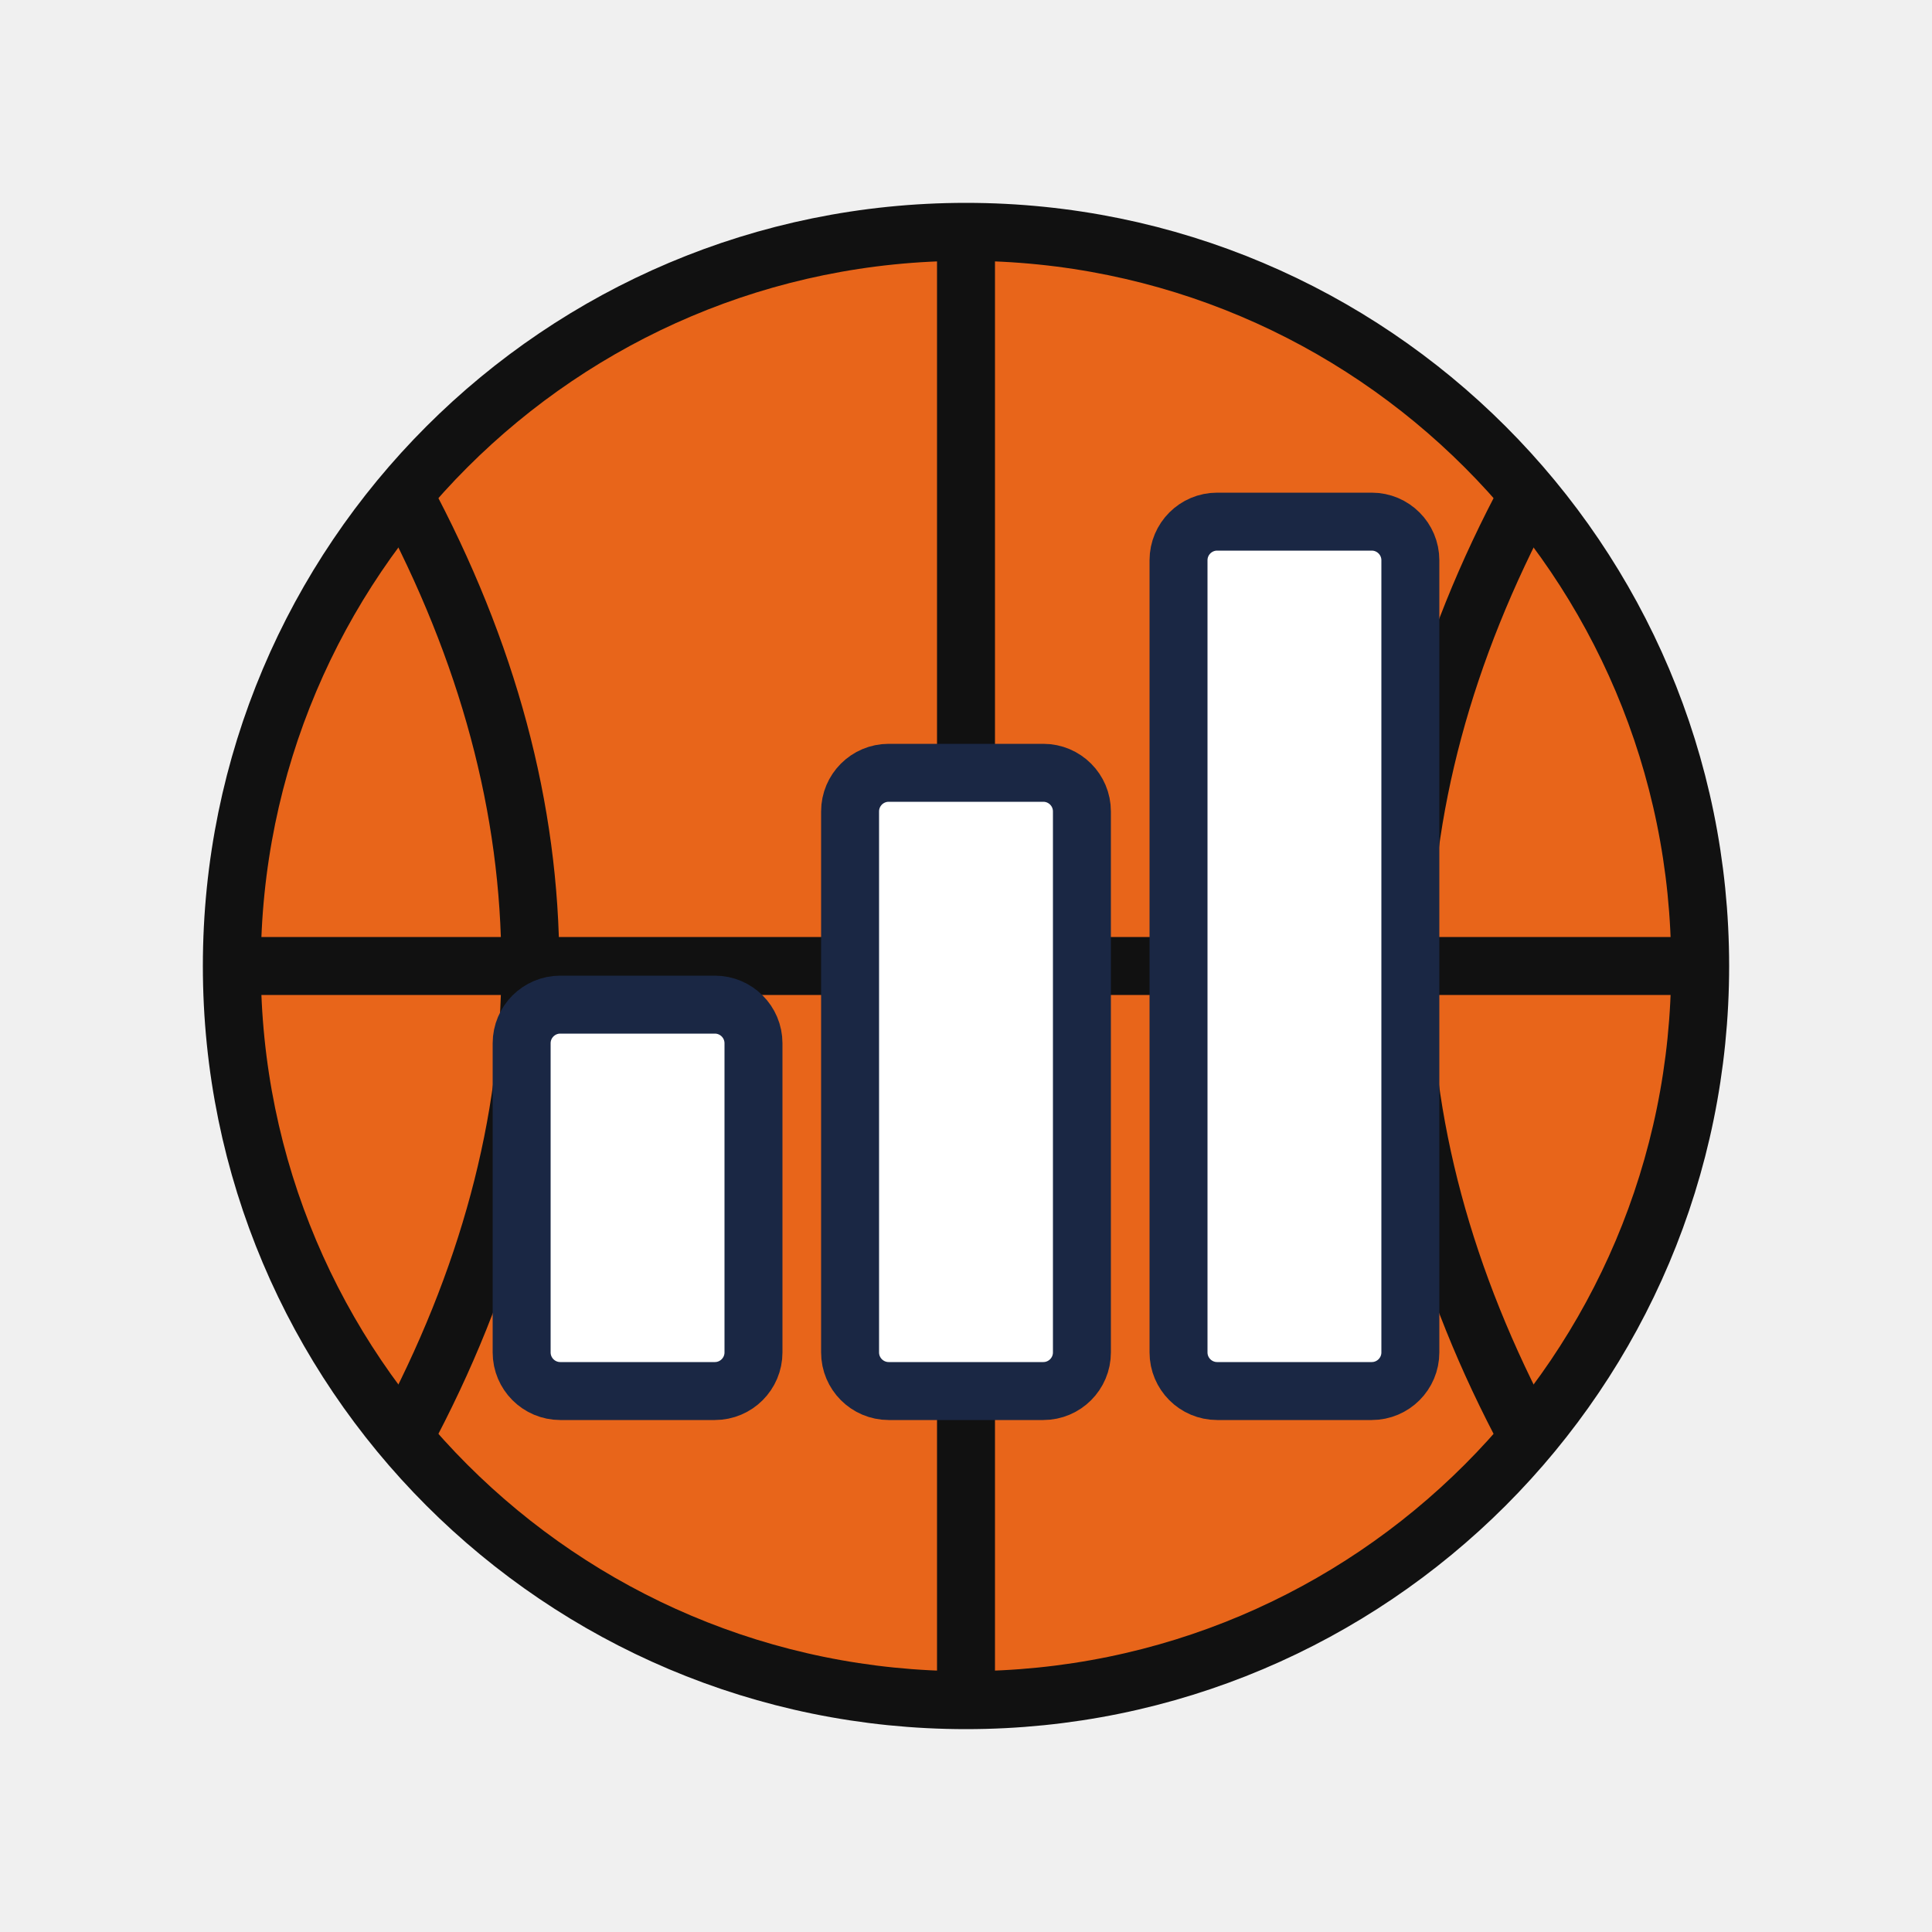
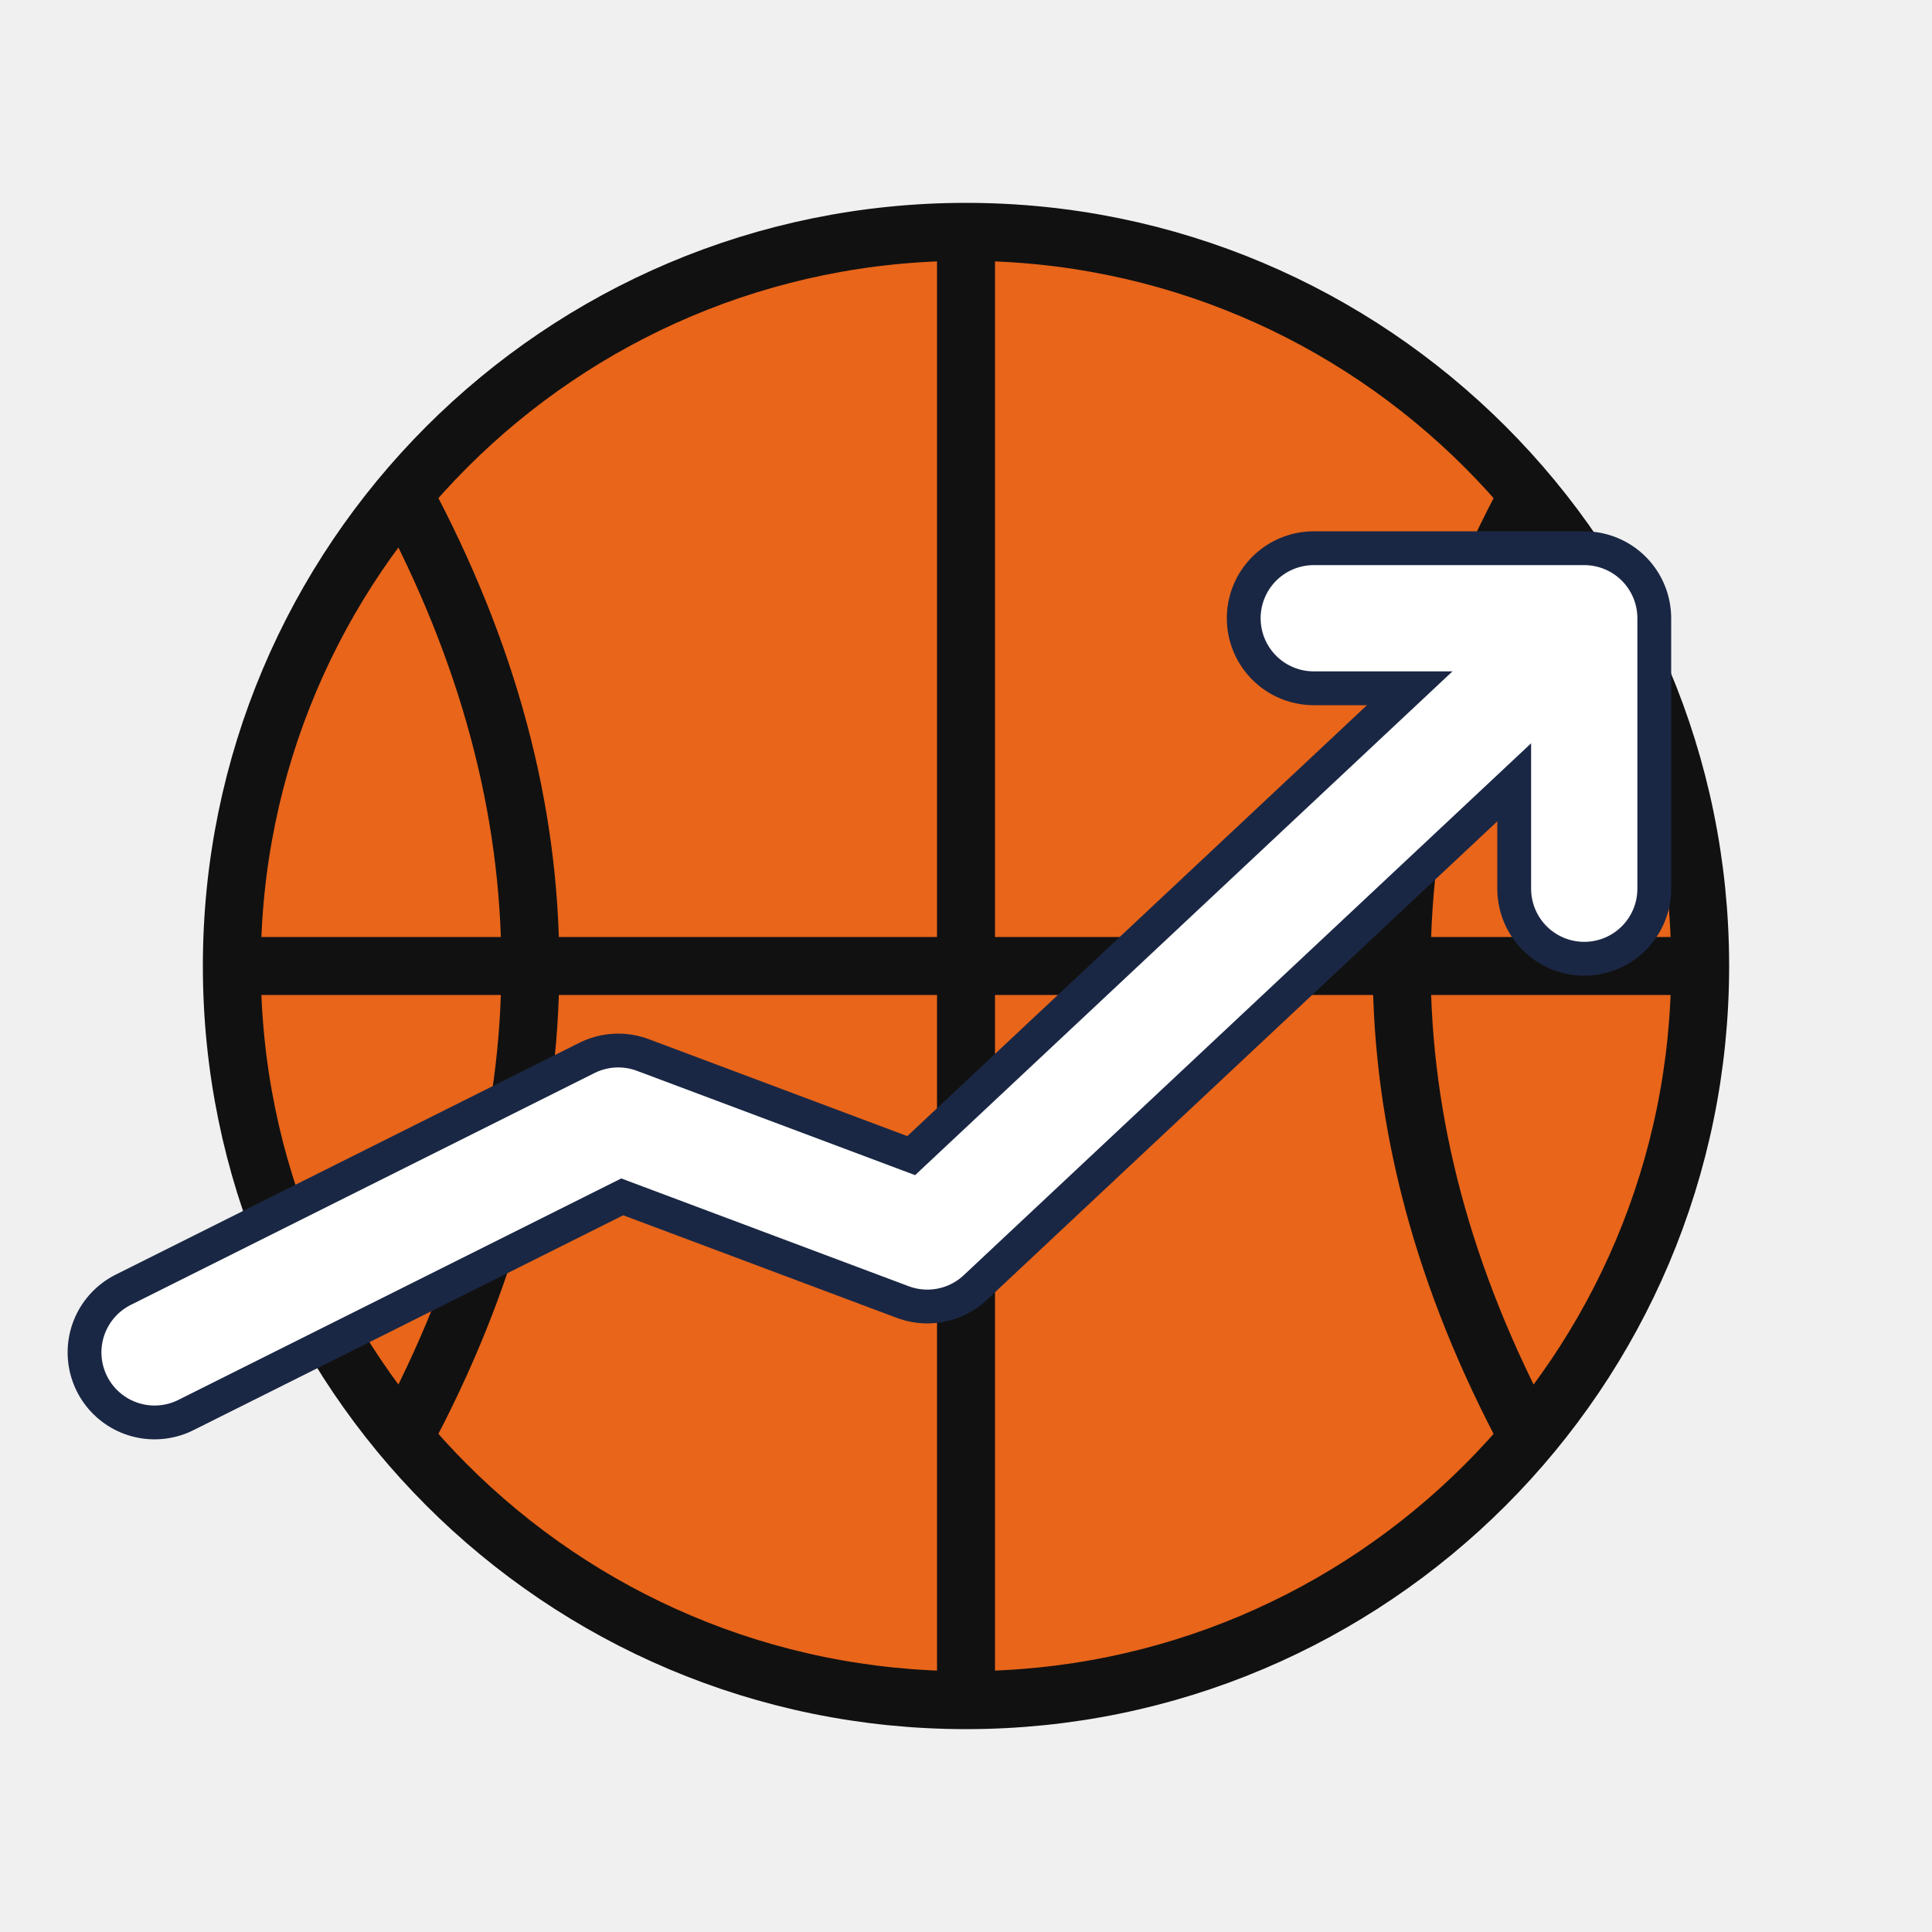
<svg xmlns="http://www.w3.org/2000/svg" viewBox="0 0 100 100" role="img" aria-label="BasketLab">
  <circle cx="50" cy="50" r="38" fill="#E8651A" />
  <circle cx="50" cy="50" r="38" fill="none" stroke="#111111" stroke-width="3" />
  <path d="M 12 50 L 88 50" fill="none" stroke="#111111" stroke-width="3" />
  <path d="M 20.9 25.6 Q 34 50 20.9 74.4" fill="none" stroke="#111111" stroke-width="3" stroke-linecap="round" />
  <path d="M 50 12 L 50 88" fill="none" stroke="#111111" stroke-width="3" />
  <path d="M 79.1 25.6 Q 66 50 79.1 74.4" fill="none" stroke="#111111" stroke-width="3" stroke-linecap="round" />
-   <g fill="#FFFFFF" stroke="#1A2744" stroke-width="3" stroke-linejoin="round">
-     <rect x="27" y="52" width="12" height="20" rx="2" />
-     <rect x="44" y="40" width="12" height="32" rx="2" />
-     <rect x="61" y="27" width="12" height="45" rx="2" />
-   </g>
+   <path d="M 8 70 L 32 58 L 48 64 L 80 34" fill="none" stroke="#1A2744" stroke-width="9" stroke-linecap="round" stroke-linejoin="round" />
+   <path d="M 68 32 L 82 32 L 82 46" fill="none" stroke="#1A2744" stroke-width="9" stroke-linecap="round" stroke-linejoin="round" />
+   <path d="M 8 70 L 32 58 L 48 64 L 80 34" fill="none" stroke="#FFFFFF" stroke-width="5.5" stroke-linecap="round" stroke-linejoin="round" />
+   <path d="M 68 32 L 82 32 L 82 46" fill="none" stroke="#FFFFFF" stroke-width="5.5" stroke-linecap="round" stroke-linejoin="round" />
</svg>
